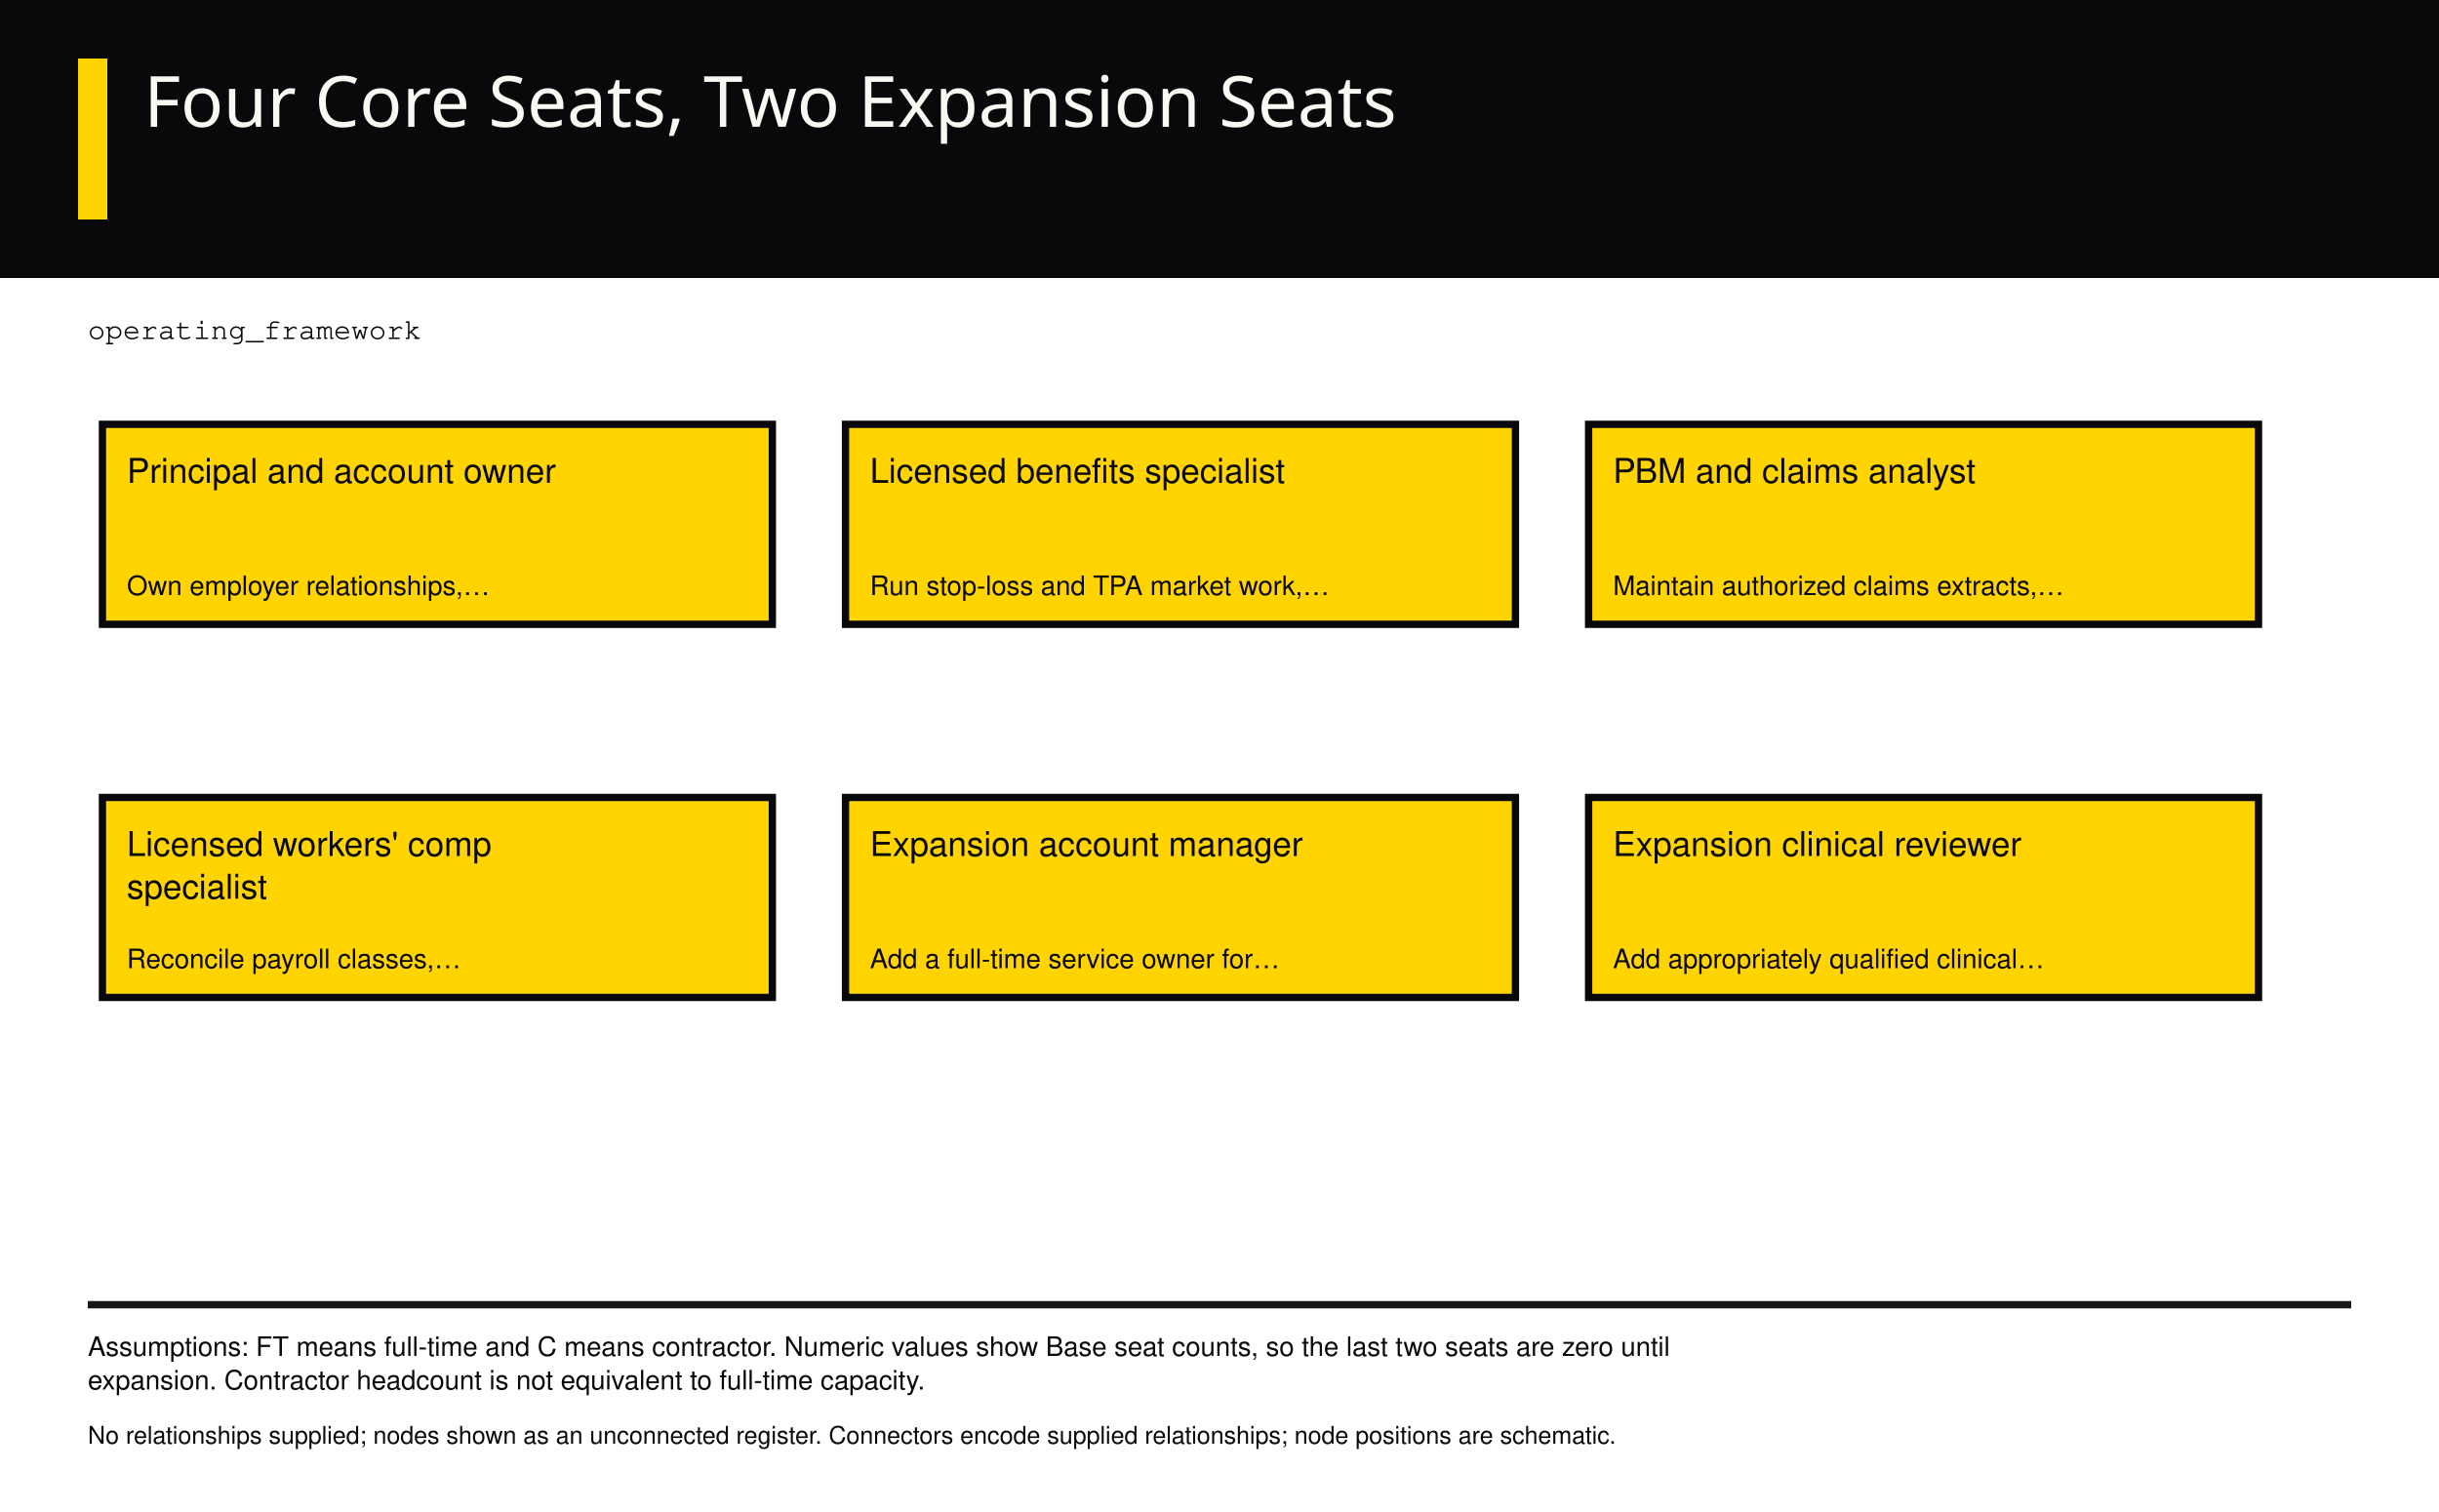
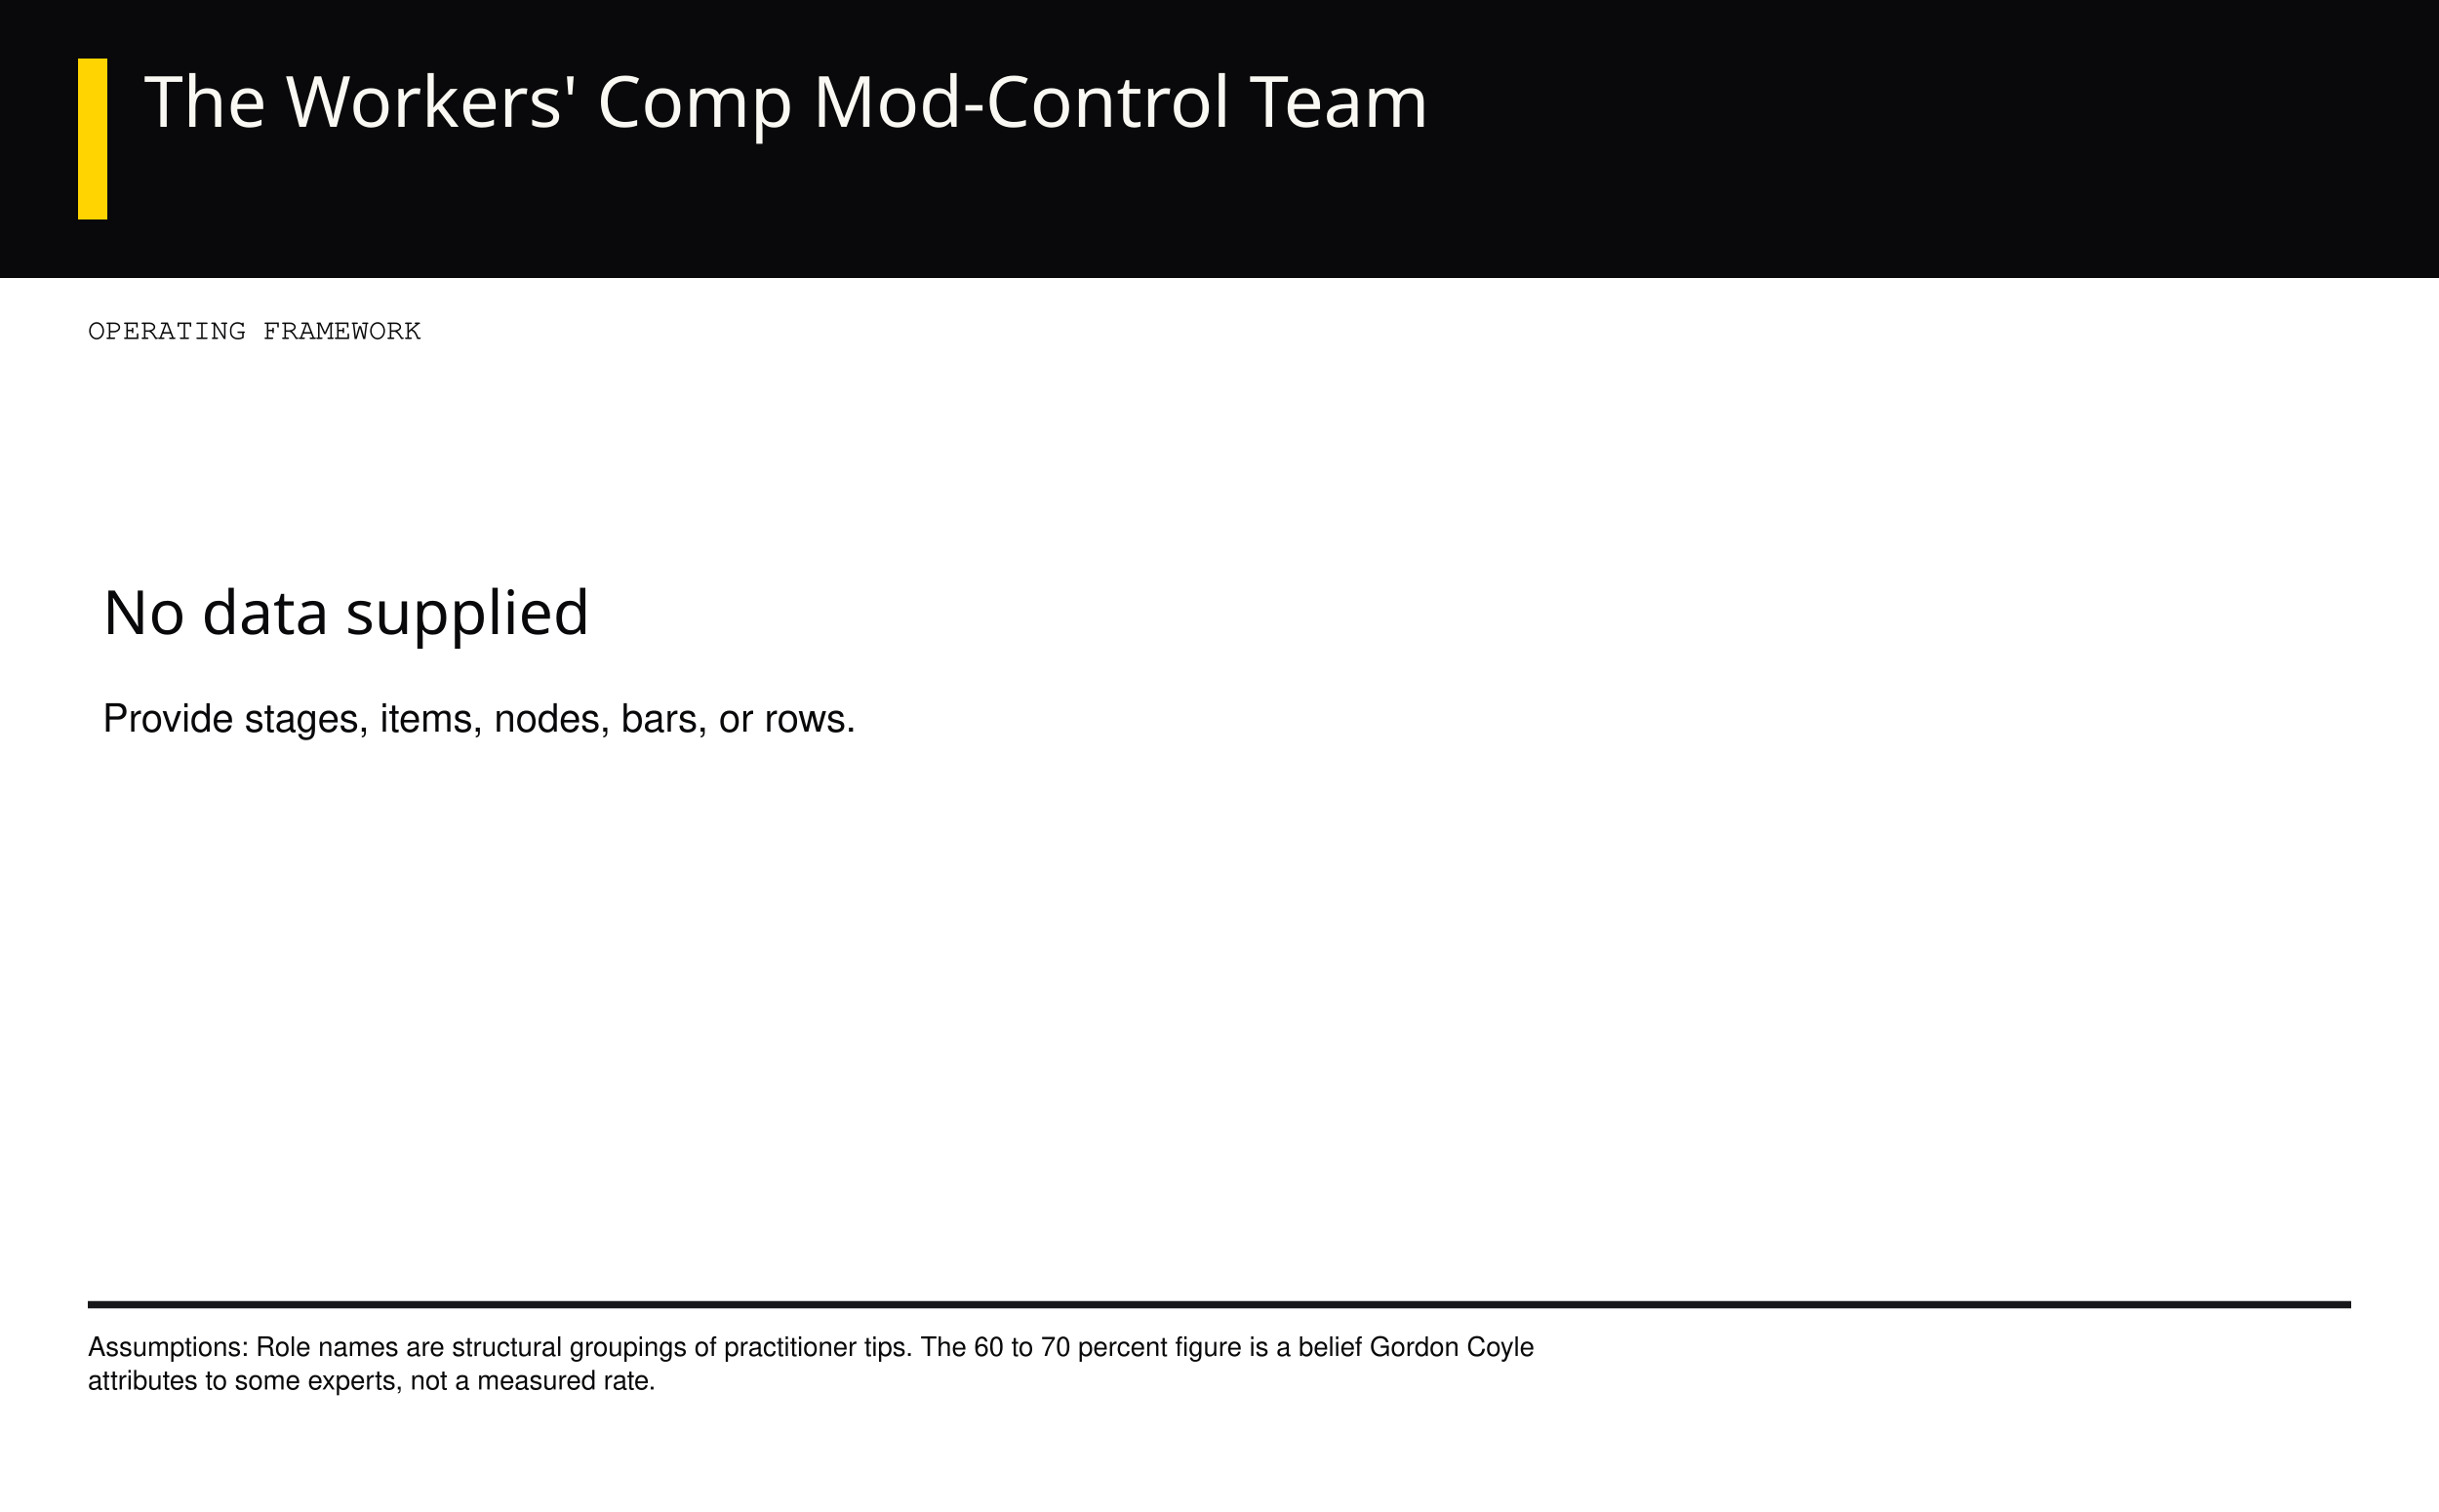
<svg xmlns="http://www.w3.org/2000/svg" viewBox="0 0 1000 620" role="img">
  <rect x="0" y="0" width="1000" height="620" fill="#FFFFFF" stroke="none" stroke-width="1" />
  <rect x="0" y="0" width="1000" height="114" fill="#09090B" stroke="none" stroke-width="1" />
  <rect x="32" y="24" width="12" height="66" fill="#FFD400" stroke="none" stroke-width="1" />
  <text x="59" y="52" font-family="'Arial Narrow', Impact, sans-serif" font-size="29" fill="#FAF8F2" text-anchor="start" style="font-variant-numeric:tabular-nums">
-     <tspan x="59" dy="0">Four Core Seats, Two Expansion Seats</tspan>
+     <tspan x="59" dy="0">The Workers' Comp Mod-Control Team</tspan>
  </text>
  <text x="36" y="139" font-family="Courier, monospace" font-size="12" fill="#09090B" text-anchor="start" style="font-variant-numeric:tabular-nums">
-     <tspan x="36" dy="0">operating_framework</tspan>
+     <tspan x="36" dy="0">OPERATING FRAMEWORK</tspan>
  </text>
-   <rect x="42.0" y="174.0" width="274.667" height="82" fill="#FFD400" stroke="#09090B" stroke-width="3" />
-   <text x="52.0" y="198.0" font-family="Helvetica, Arial, sans-serif" font-size="14" fill="#09090B" text-anchor="start" style="font-variant-numeric:tabular-nums">
-     <tspan x="52.0" dy="0">Principal and account owner</tspan>
+   <text x="42" y="260" font-family="'Arial Narrow', Impact, sans-serif" font-size="25" fill="#09090B" text-anchor="start" style="font-variant-numeric:tabular-nums">
+     <tspan x="42" dy="0">No data supplied</tspan>
  </text>
-   <text x="52.0" y="244.0" font-family="Helvetica, Arial, sans-serif" font-size="11" fill="#09090B" text-anchor="start" style="font-variant-numeric:tabular-nums">
-     <tspan x="52.0" dy="0">Own employer relationships,…</tspan>
-   </text>
-   <rect x="346.667" y="174.0" width="274.667" height="82" fill="#FFD400" stroke="#09090B" stroke-width="3" />
-   <text x="356.667" y="198.0" font-family="Helvetica, Arial, sans-serif" font-size="14" fill="#09090B" text-anchor="start" style="font-variant-numeric:tabular-nums">
-     <tspan x="356.667" dy="0">Licensed benefits specialist</tspan>
-   </text>
-   <text x="356.667" y="244.0" font-family="Helvetica, Arial, sans-serif" font-size="11" fill="#09090B" text-anchor="start" style="font-variant-numeric:tabular-nums">
-     <tspan x="356.667" dy="0">Run stop-loss and TPA market work,…</tspan>
-   </text>
-   <rect x="651.333" y="174.0" width="274.667" height="82" fill="#FFD400" stroke="#09090B" stroke-width="3" />
-   <text x="661.333" y="198.0" font-family="Helvetica, Arial, sans-serif" font-size="14" fill="#09090B" text-anchor="start" style="font-variant-numeric:tabular-nums">
-     <tspan x="661.333" dy="0">PBM and claims analyst</tspan>
-   </text>
-   <text x="661.333" y="244.0" font-family="Helvetica, Arial, sans-serif" font-size="11" fill="#09090B" text-anchor="start" style="font-variant-numeric:tabular-nums">
-     <tspan x="661.333" dy="0">Maintain authorized claims extracts,…</tspan>
-   </text>
-   <rect x="42.0" y="327.0" width="274.667" height="82" fill="#FFD400" stroke="#09090B" stroke-width="3" />
-   <text x="52.0" y="351.0" font-family="Helvetica, Arial, sans-serif" font-size="14" fill="#09090B" text-anchor="start" style="font-variant-numeric:tabular-nums">
-     <tspan x="52.0" dy="0">Licensed workers' comp</tspan>
-     <tspan x="52.0" dy="17.5">specialist</tspan>
-   </text>
-   <text x="52.0" y="397.0" font-family="Helvetica, Arial, sans-serif" font-size="11" fill="#09090B" text-anchor="start" style="font-variant-numeric:tabular-nums">
-     <tspan x="52.0" dy="0">Reconcile payroll classes,…</tspan>
-   </text>
-   <rect x="346.667" y="327.0" width="274.667" height="82" fill="#FFD400" stroke="#09090B" stroke-width="3" />
-   <text x="356.667" y="351.0" font-family="Helvetica, Arial, sans-serif" font-size="14" fill="#09090B" text-anchor="start" style="font-variant-numeric:tabular-nums">
-     <tspan x="356.667" dy="0">Expansion account manager</tspan>
-   </text>
-   <text x="356.667" y="397.0" font-family="Helvetica, Arial, sans-serif" font-size="11" fill="#09090B" text-anchor="start" style="font-variant-numeric:tabular-nums">
-     <tspan x="356.667" dy="0">Add a full-time service owner for…</tspan>
-   </text>
-   <rect x="651.333" y="327.0" width="274.667" height="82" fill="#FFD400" stroke="#09090B" stroke-width="3" />
-   <text x="661.333" y="351.0" font-family="Helvetica, Arial, sans-serif" font-size="14" fill="#09090B" text-anchor="start" style="font-variant-numeric:tabular-nums">
-     <tspan x="661.333" dy="0">Expansion clinical reviewer</tspan>
-   </text>
-   <text x="661.333" y="397.0" font-family="Helvetica, Arial, sans-serif" font-size="11" fill="#09090B" text-anchor="start" style="font-variant-numeric:tabular-nums">
-     <tspan x="661.333" dy="0">Add appropriately qualified clinical…</tspan>
+   <text x="42" y="300" font-family="Helvetica, Arial, sans-serif" font-size="16" fill="#09090B" text-anchor="start" style="font-variant-numeric:tabular-nums">
+     <tspan x="42" dy="0">Provide stages, items, nodes, bars, or rows.</tspan>
  </text>
  <line x1="36" y1="535" x2="964" y2="535" stroke="#18181B" stroke-width="3" />
  <text x="36" y="556" font-family="Helvetica, Arial, sans-serif" font-size="11" fill="#09090B" text-anchor="start" style="font-variant-numeric:tabular-nums">
-     <tspan x="36" dy="0">Assumptions: FT means full-time and C means contractor. Numeric values show Base seat counts, so the last two seats are zero until</tspan>
-     <tspan x="36" dy="13.75">expansion. Contractor headcount is not equivalent to full-time capacity.</tspan>
+     <tspan x="36" dy="0">Assumptions: Role names are structural groupings of practitioner tips. The 60 to 70 percent figure is a belief Gordon Coyle</tspan>
+     <tspan x="36" dy="13.75">attributes to some experts, not a measured rate.</tspan>
  </text>
  <text x="36" y="592" font-family="Helvetica, Arial, sans-serif" font-size="10" fill="#09090B" text-anchor="start" style="font-variant-numeric:tabular-nums">
-     <tspan x="36" dy="0">No relationships supplied; nodes shown as an unconnected register. Connectors encode supplied relationships; node positions are schematic.</tspan>
+     <tspan x="36" dy="0" />
  </text>
</svg>
